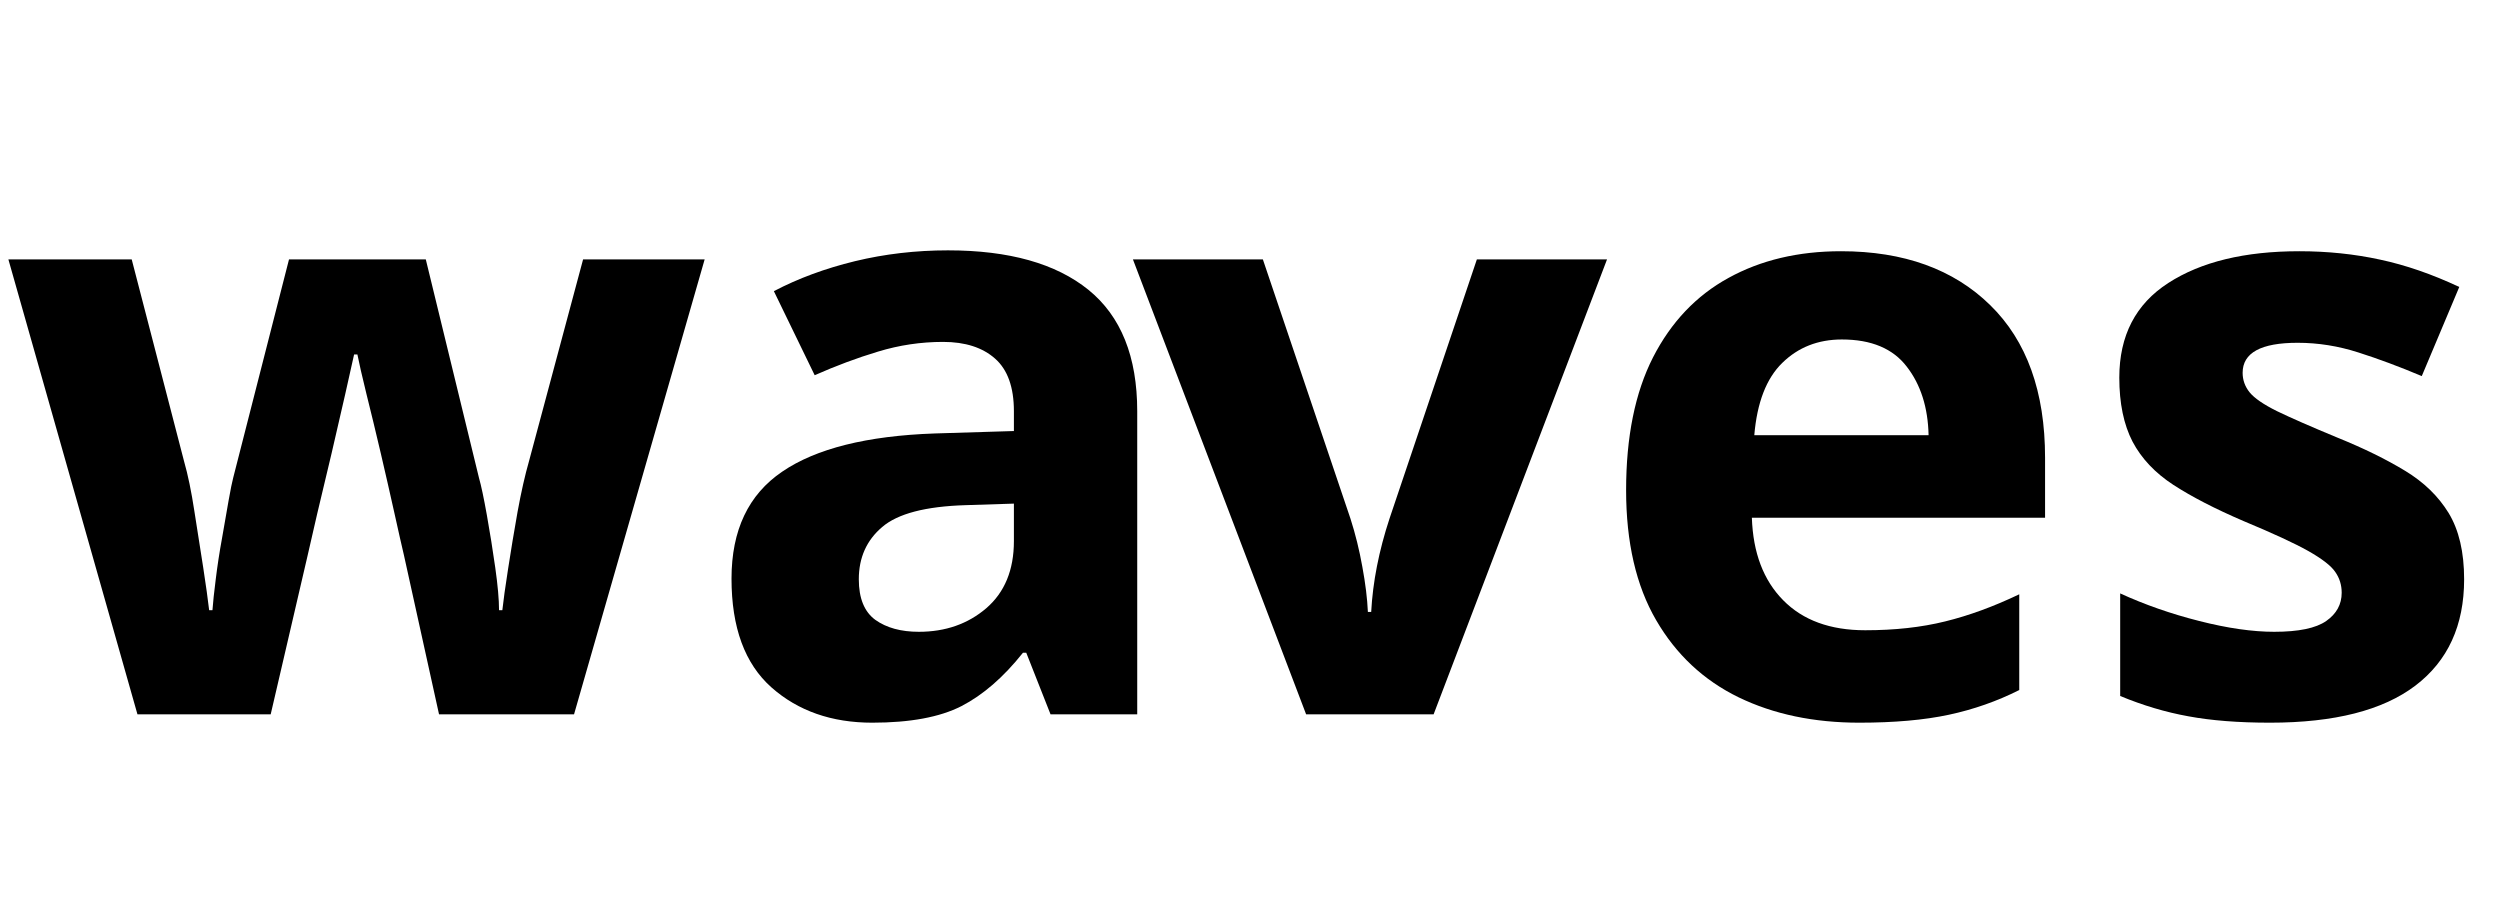
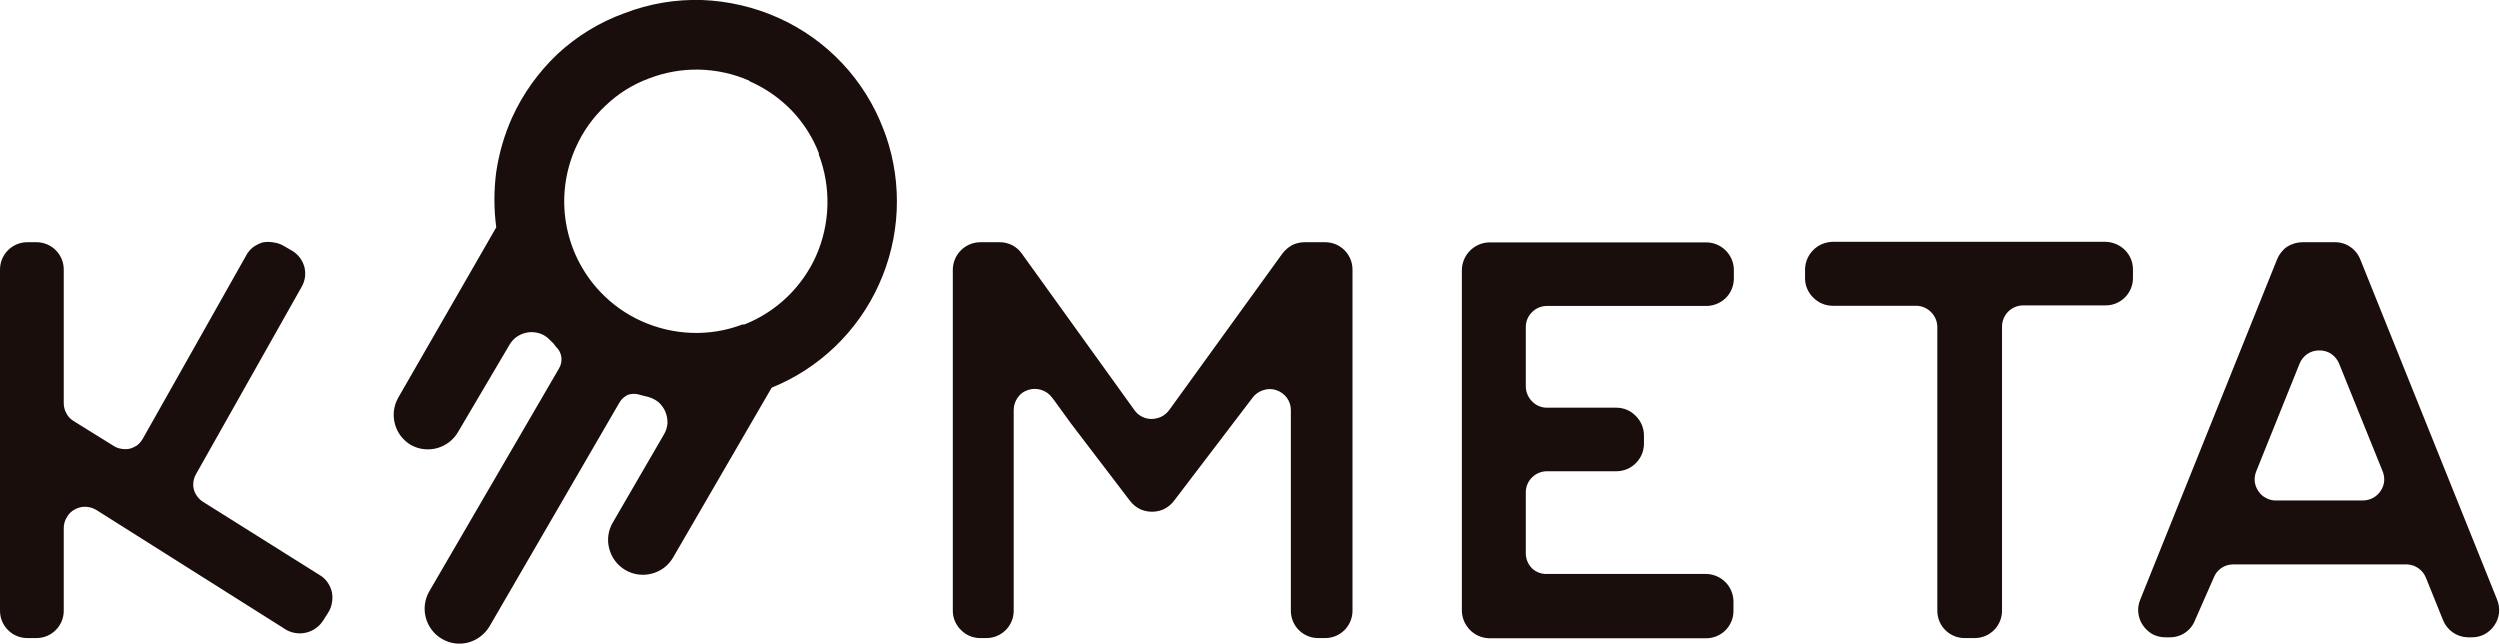
- <svg xmlns="http://www.w3.org/2000/svg" viewBox="0 0 177.06 64.04">
+ <svg xmlns="http://www.w3.org/2000/svg" viewBox="0 0 130.98 33.72">
  <defs>
-     <style>.cls-1{font-size:59px;font-family:Graphik-Semibold, Graphik;font-weight:600;}.cls-2{letter-spacing:-0.02em;}.cls-3{letter-spacing:-0.03em;}.cls-4{letter-spacing:0em;}</style>
+     <style>.cls-1{fill:#190e0c;}</style>
  </defs>
  <g id="Слой_2" data-name="Слой 2">
    <g id="Слой_1-2" data-name="Слой 1">
-       <text class="cls-1" transform="translate(0 50.59)">
-         <tspan class="cls-2">wa</tspan>
-         <tspan class="cls-3" x="80.24" y="0">v</tspan>
-         <tspan class="cls-4" x="112.51" y="0">e</tspan>
-         <tspan x="147.44" y="0">s</tspan>
-       </text>
+       <path class="cls-1" d="M96,12.67h14.33a1.48,1.48,0,0,1,1,.43,1.43,1.43,0,0,1,.42,1v.47A1.43,1.43,0,0,1,110.35,16H106a1.11,1.11,0,0,0-1.11,1.11V32a1.43,1.43,0,0,1-1.44,1.43h-.48A1.43,1.43,0,0,1,101.5,32V17.13a1.11,1.11,0,0,0-.33-.78,1.1,1.1,0,0,0-.79-.33H96a1.42,1.42,0,0,1-1-.43,1.4,1.4,0,0,1-.43-1v-.47A1.47,1.47,0,0,1,96,12.67m-15,17.4H89.4a1.48,1.48,0,0,1,1,.43,1.45,1.45,0,0,1,.42,1V32a1.43,1.43,0,0,1-1.44,1.44H78A1.47,1.47,0,0,1,76.59,32V14.14A1.47,1.47,0,0,1,78,12.7H89.4a1.45,1.45,0,0,1,1.44,1.44v.47a1.45,1.45,0,0,1-.42,1,1.48,1.48,0,0,1-1,.42H81.05a1.1,1.1,0,0,0-.78.32,1.08,1.08,0,0,0-.33.79v3.11a1.11,1.11,0,0,0,.33.78,1.07,1.07,0,0,0,.78.33H84.7a1.4,1.4,0,0,1,1,.43,1.44,1.44,0,0,1,.43,1v.48a1.44,1.44,0,0,1-.43,1,1.43,1.43,0,0,1-1,.42H81.05a1.1,1.1,0,0,0-.78.32,1.08,1.08,0,0,0-.33.79V29a1.11,1.11,0,0,0,.33.78A1.07,1.07,0,0,0,81.05,30.07ZM61.26,21.48l5.93-8.2a1.66,1.66,0,0,1,.51-.44,1.49,1.49,0,0,1,.66-.15h1.06a1.43,1.43,0,0,1,1.44,1.43V32a1.43,1.43,0,0,1-1.44,1.43h-.35A1.43,1.43,0,0,1,67.63,32V21.49a1.07,1.07,0,0,0-.21-.65,1.13,1.13,0,0,0-.55-.4,1.06,1.06,0,0,0-.68,0,1.09,1.09,0,0,0-.56.39L61.5,26.25a1.48,1.48,0,0,1-.51.42,1.46,1.46,0,0,1-.63.14,1.5,1.5,0,0,1-.64-.14,1.48,1.48,0,0,1-.51-.42L56.12,22.2,55.25,21l-.13-.17a1.1,1.1,0,0,0-.56-.4,1.09,1.09,0,0,0-.69,0,1,1,0,0,0-.55.4,1.12,1.12,0,0,0-.21.65V32a1.43,1.43,0,0,1-1.44,1.43h-.32a1.41,1.41,0,0,1-1-.42,1.4,1.4,0,0,1-.43-1V14.12a1.45,1.45,0,0,1,1.44-1.43h1a1.45,1.45,0,0,1,.66.15,1.43,1.43,0,0,1,.51.44l5.9,8.2a1.09,1.09,0,0,0,.91.47,1.27,1.27,0,0,0,.51-.12A1.18,1.18,0,0,0,61.26,21.48Zm63.9,8.09H117a1.11,1.11,0,0,0-.62.19,1.08,1.08,0,0,0-.4.51L115,32.5a1.4,1.4,0,0,1-1.33.89h-.21a1.45,1.45,0,0,1-.68-.16,1.52,1.52,0,0,1-.51-.47,1.41,1.41,0,0,1-.14-1.34l7.17-17.83a1.48,1.48,0,0,1,.52-.66,1.54,1.54,0,0,1,.81-.24h1.7a1.4,1.4,0,0,1,.8.24,1.45,1.45,0,0,1,.53.66l7.17,17.83a1.51,1.51,0,0,1,.1.69,1.46,1.46,0,0,1-.76,1.12,1.38,1.38,0,0,1-.67.16h-.22A1.43,1.43,0,0,1,128,32.5l-.9-2.23a1.11,1.11,0,0,0-1-.7Zm-5.92-3.35h4.56a1.11,1.11,0,0,0,.92-.49,1.1,1.1,0,0,0,.19-.5,1.13,1.13,0,0,0-.08-.54l-2.28-5.64a1.15,1.15,0,0,0-.41-.51,1.1,1.1,0,0,0-.62-.18,1.13,1.13,0,0,0-.63.18,1.15,1.15,0,0,0-.41.51l-2.27,5.64a1.13,1.13,0,0,0-.08.54,1.1,1.1,0,0,0,.19.5,1,1,0,0,0,.4.36A1,1,0,0,0,119.24,26.22Zm-80-22A6.9,6.9,0,0,0,34,4.11a6.56,6.56,0,0,0-2.27,1.42,6.75,6.75,0,0,0-1.56,2.19,6.89,6.89,0,0,0,1.26,7.55,6.86,6.86,0,0,0,2.19,1.56,7,7,0,0,0,2.63.61A6.82,6.82,0,0,0,38.9,17L39,17a6.89,6.89,0,0,0,3.75-3.58A7,7,0,0,0,42.9,8.1l0-.08a6.8,6.8,0,0,0-1.42-2.23A7,7,0,0,0,39.28,4.26ZM32.72.69A10.41,10.41,0,0,1,36.77,0a10.79,10.79,0,0,1,4,.93,10.46,10.46,0,0,1,5.53,5.88l.12.32a10.53,10.53,0,0,1-.36,7.75,10.48,10.48,0,0,1-5.63,5.43L35.27,29.2a1.8,1.8,0,0,1-1.11.85,1.82,1.82,0,0,1-2.24-1.3,1.78,1.78,0,0,1,.19-1.38l2.67-4.6a1.32,1.32,0,0,0,.19-.59,1.46,1.46,0,0,0-.11-.61,1.43,1.43,0,0,0-.36-.5,1.48,1.48,0,0,0-.56-.28l-.21-.05-.22-.06a1,1,0,0,0-.6,0,1,1,0,0,0-.45.4L25.65,32.81a1.87,1.87,0,0,1-1.11.85,1.8,1.8,0,0,1-1.39-.19h0A1.83,1.83,0,0,1,22.48,31l6.81-11.7a.92.92,0,0,0,.12-.6.89.89,0,0,0-.28-.53L29,18l-.18-.18a1.31,1.31,0,0,0-.51-.34,1.42,1.42,0,0,0-.62-.07,1.44,1.44,0,0,0-.58.21,1.3,1.3,0,0,0-.42.45L24,22.63a1.83,1.83,0,0,1-2.46.69l0,0a1.83,1.83,0,0,1-.69-2.46L26,11.91A11,11,0,0,1,26,9a10.89,10.89,0,0,1,.82-2.82,10.7,10.7,0,0,1,2.39-3.35A10.31,10.31,0,0,1,32.72.69ZM10.65,26.3l6.1,3.83a1.25,1.25,0,0,1,.41.38,1.43,1.43,0,0,1,.23.52,1.52,1.52,0,0,1,0,.56,1.4,1.4,0,0,1-.21.53l-.25.39A1.45,1.45,0,0,1,15,33L5.05,26.72a1.18,1.18,0,0,0-.56-.17,1.07,1.07,0,0,0-.57.14,1,1,0,0,0-.42.41,1.08,1.08,0,0,0-.16.57V32a1.43,1.43,0,0,1-1.43,1.43H1.44A1.43,1.43,0,0,1,0,32V14.12a1.43,1.43,0,0,1,1.44-1.43h.47a1.43,1.43,0,0,1,1.43,1.43v7a1.09,1.09,0,0,0,.14.54,1,1,0,0,0,.38.4l.85.53,1.21.75a1,1,0,0,0,.42.17,1.15,1.15,0,0,0,.45,0,1.4,1.4,0,0,0,.41-.19,1.26,1.26,0,0,0,.29-.35l5.41-9.59a1.36,1.36,0,0,1,.36-.43,1.8,1.8,0,0,1,.5-.25,1.53,1.53,0,0,1,.56,0,1.38,1.38,0,0,1,.54.18l.45.26a1.41,1.41,0,0,1,.64.86A1.39,1.39,0,0,1,15.82,15l-5.55,9.84a1.08,1.08,0,0,0-.11.82A1.13,1.13,0,0,0,10.65,26.3Z" />
    </g>
  </g>
</svg>
